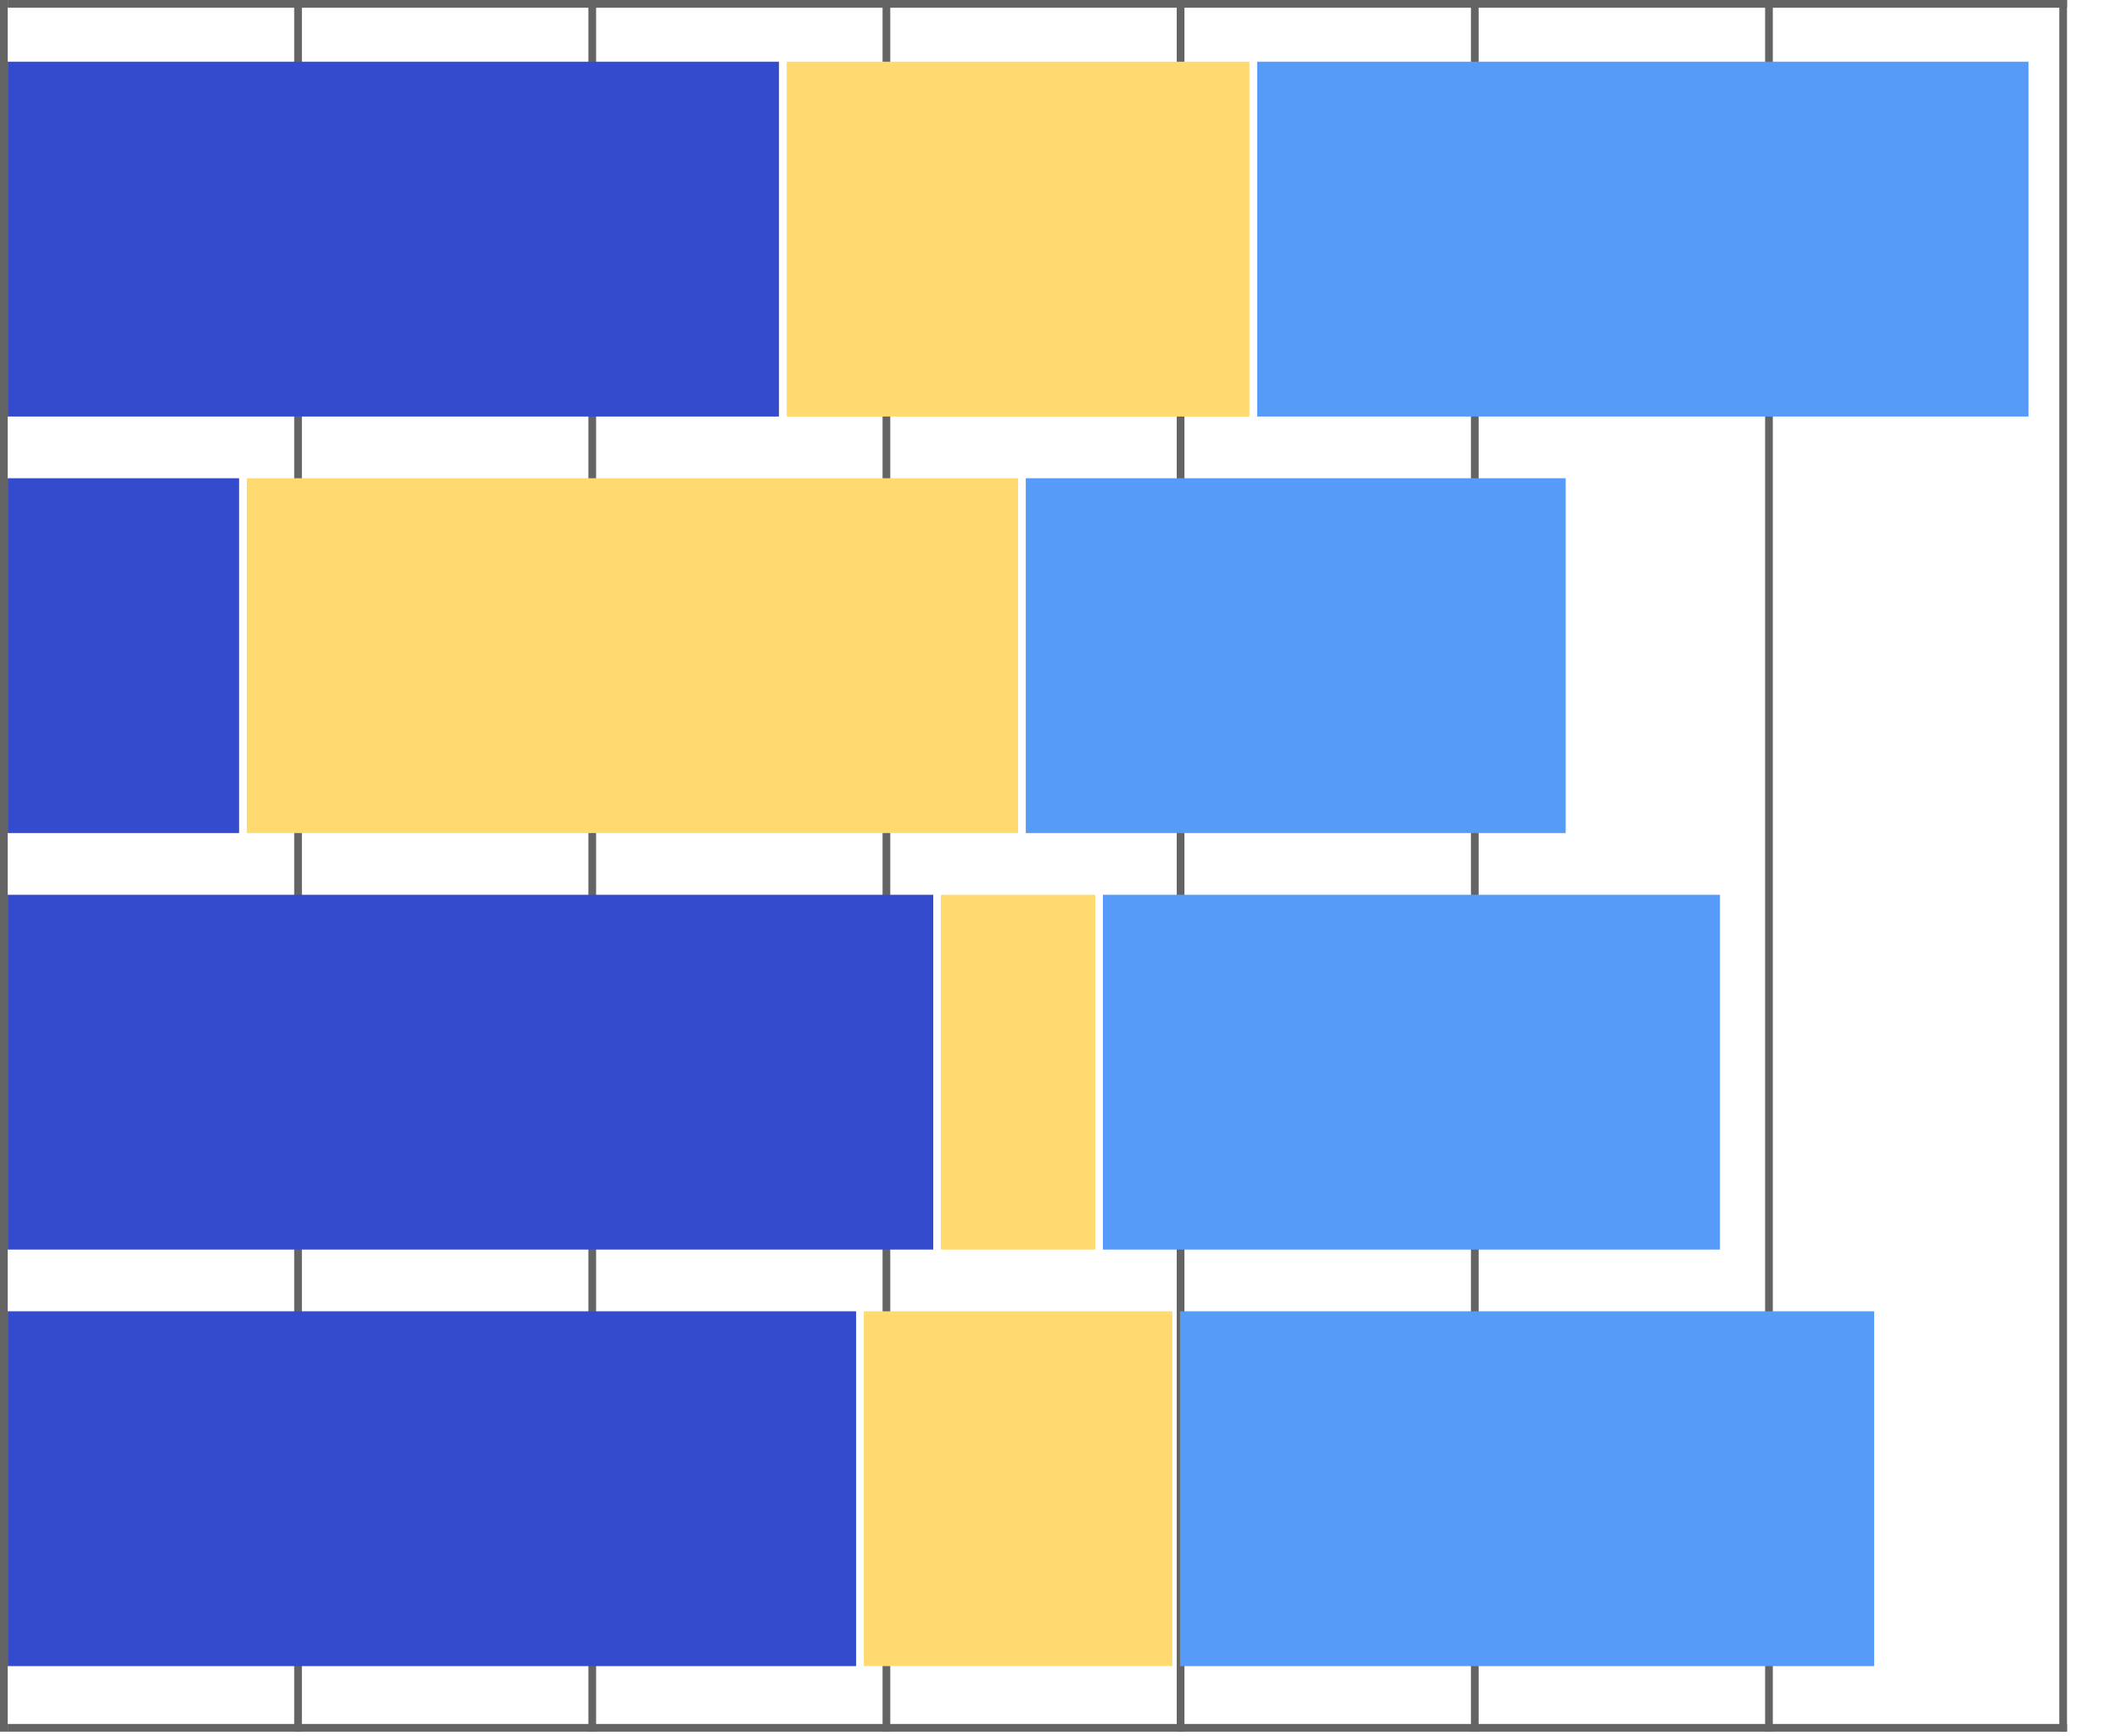
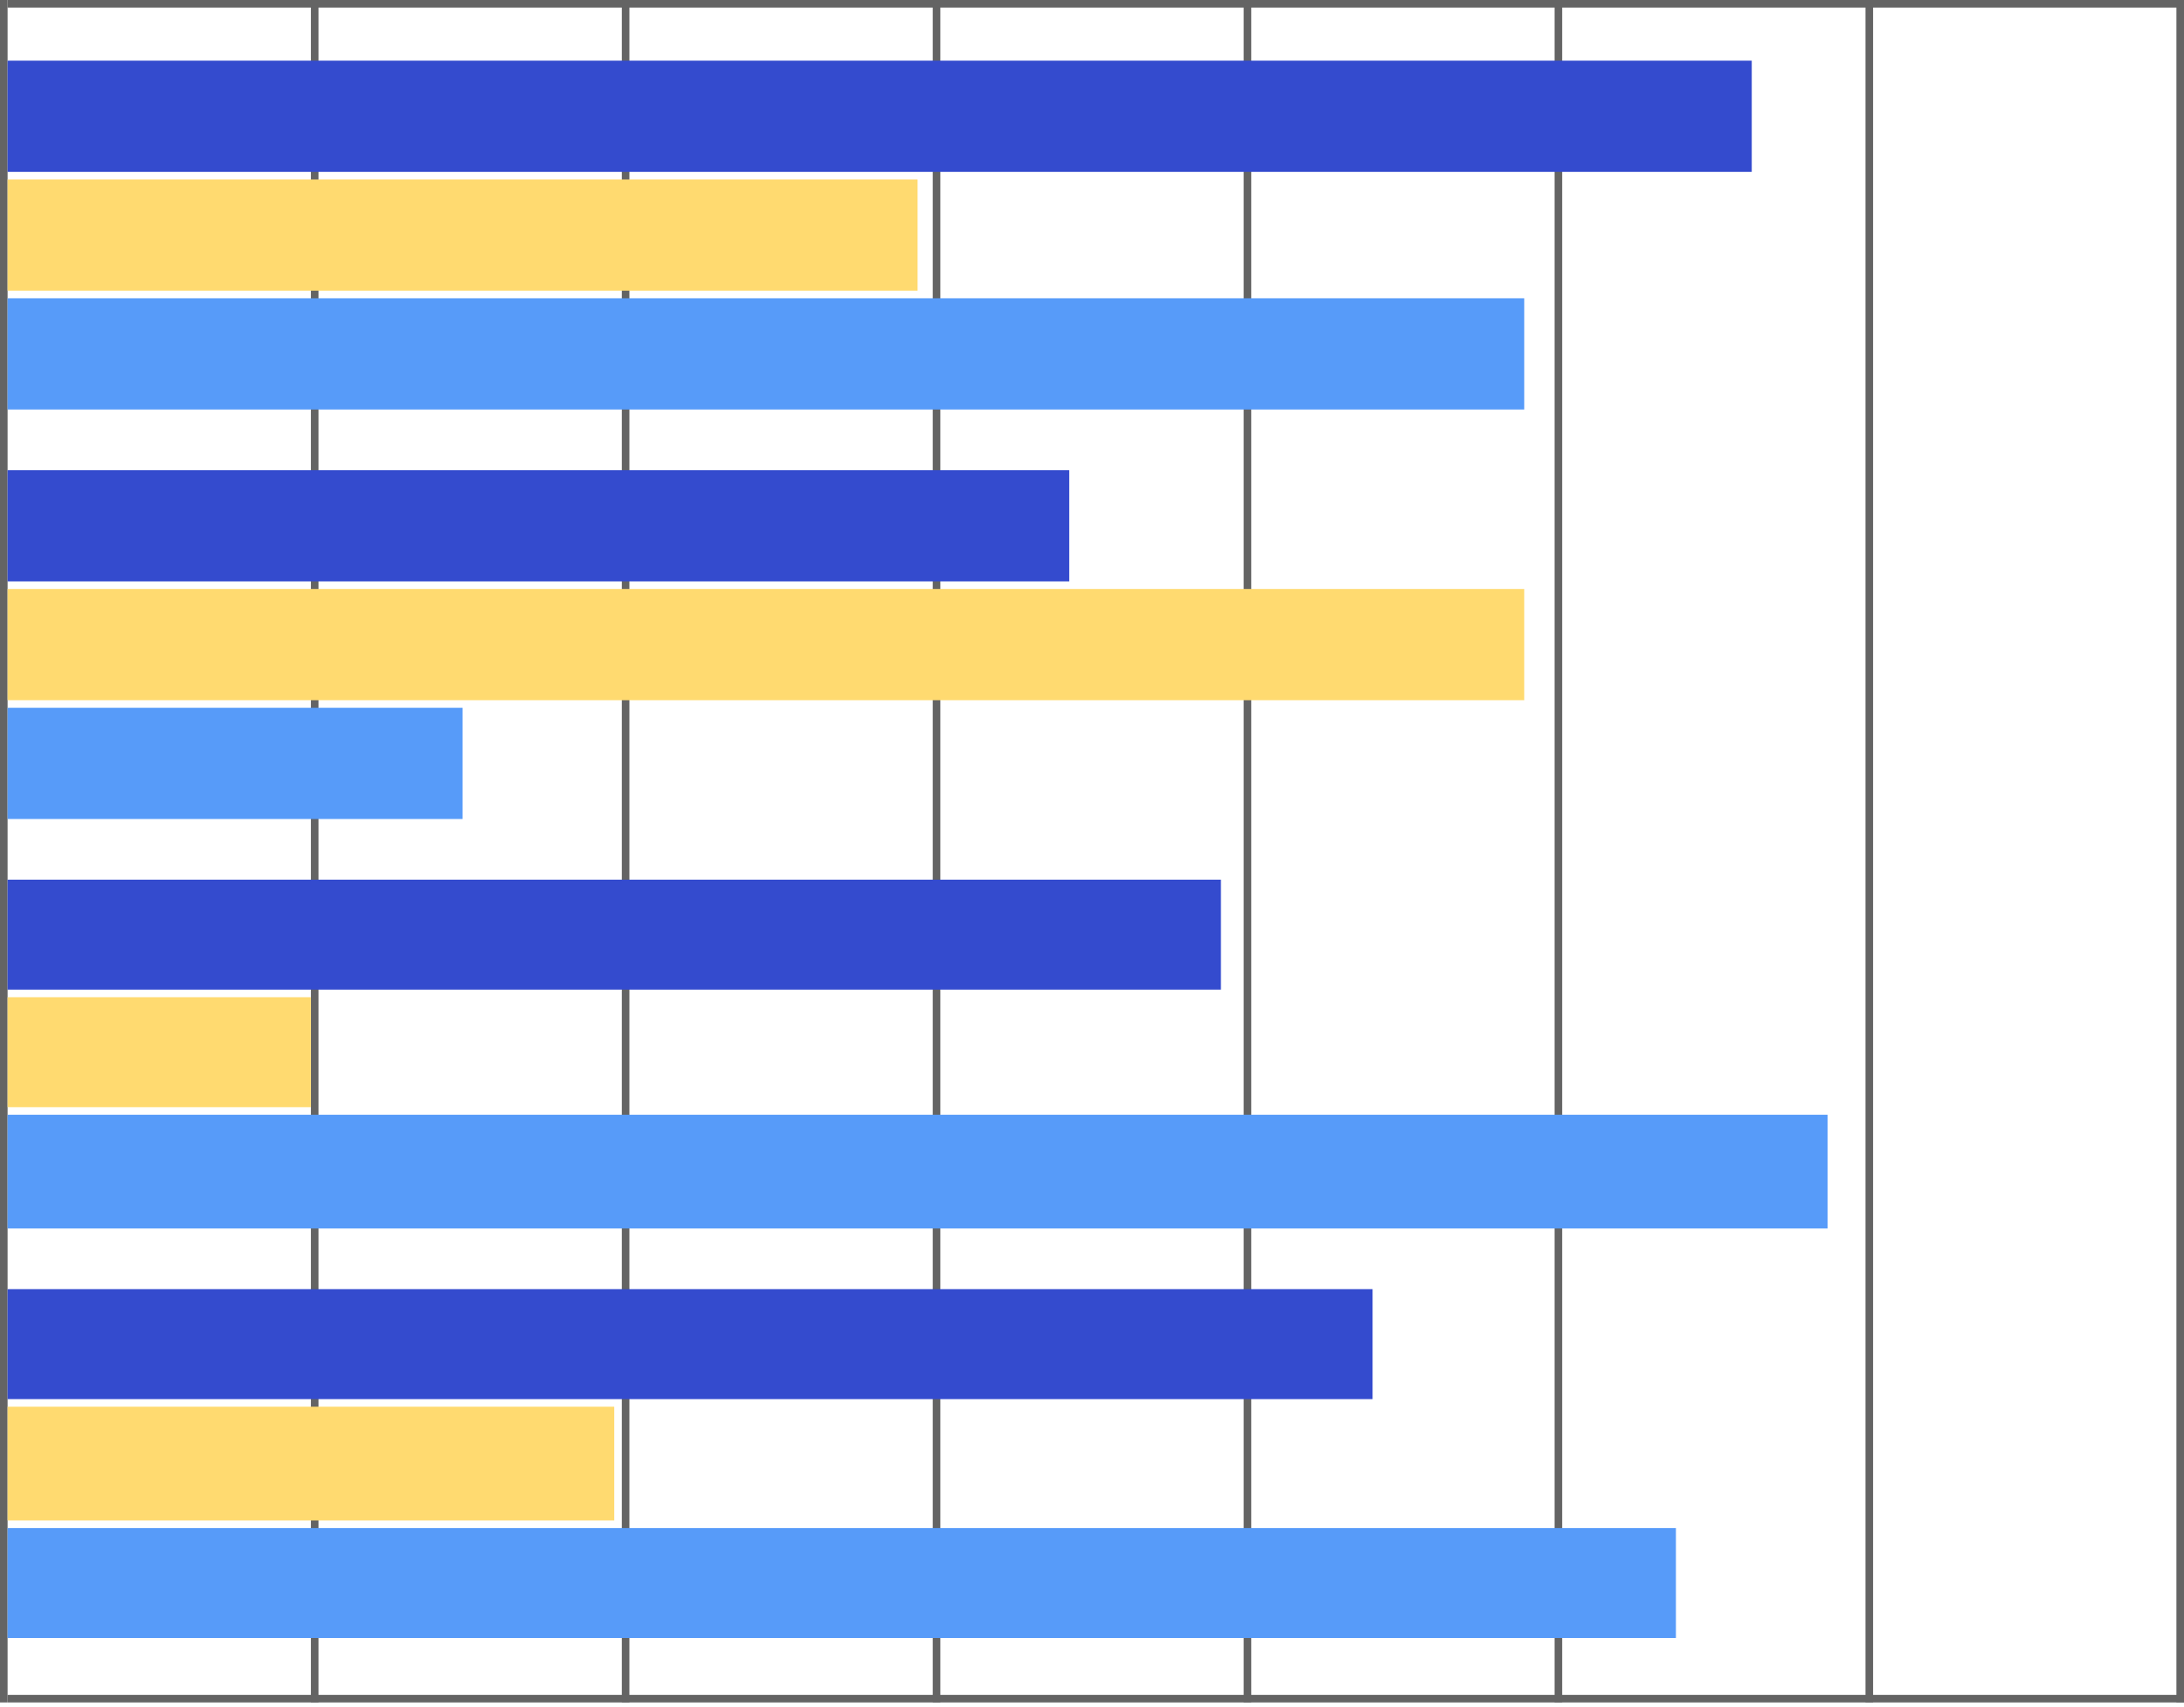
- <svg xmlns="http://www.w3.org/2000/svg" width="275" height="225" viewBox="0 0 275 225" fill="none">
-   <line x1="1" y1="0.5" x2="268" y2="0.5" stroke="#646464" />
-   <line x1="1" y1="224" x2="268" y2="224" stroke="#646464" />
+ <svg xmlns="http://www.w3.org/2000/svg" width="288" height="225" viewBox="0 0 288 225" fill="none">
+   <line x1="1" y1="0.5" x2="288" y2="0.5" stroke="#646464" />
+   <line x1="1" y1="224" x2="288" y2="224" stroke="#646464" />
  <line x1="0.5" y1="224.5" x2="0.5" stroke="#646464" />
-   <line x1="38.643" y1="224.5" x2="38.643" stroke="#646464" />
-   <line x1="76.786" y1="224.5" x2="76.786" stroke="#646464" />
-   <line x1="114.929" y1="224.5" x2="114.929" stroke="#646464" />
-   <line x1="153.071" y1="224.5" x2="153.071" stroke="#646464" />
-   <line x1="191.214" y1="224.5" x2="191.214" stroke="#646464" />
-   <line x1="229.357" y1="224.5" x2="229.357" stroke="#646464" />
-   <line x1="267.5" y1="224.5" x2="267.5" stroke="#646464" />
-   <rect width="100" height="46" transform="matrix(-1 0 0 1 101 8)" fill="#344BCE" />
-   <rect width="60" height="46" transform="matrix(-1 0 0 1 162 8)" fill="#FFDA70" />
-   <rect width="100" height="46" transform="matrix(-1 0 0 1 263 8)" fill="#579BF9" />
-   <rect width="30" height="46" transform="matrix(-1 0 0 1 31 62)" fill="#344BCE" />
-   <rect width="100" height="46" transform="matrix(-1 0 0 1 132 62)" fill="#FFDA70" />
-   <rect width="70" height="46" transform="matrix(-1 0 0 1 203 62)" fill="#579BF9" />
-   <rect width="120" height="46" transform="matrix(-1 0 0 1 121 116)" fill="#344BCE" />
-   <rect width="20" height="46" transform="matrix(-1 0 0 1 142 116)" fill="#FFDA70" />
-   <rect width="80" height="46" transform="matrix(-1 0 0 1 223 116)" fill="#579BF9" />
-   <rect width="110" height="46" transform="matrix(-1 0 0 1 111 170)" fill="#344BCE" />
-   <rect width="40" height="46" transform="matrix(-1 0 0 1 152 170)" fill="#FFDA70" />
-   <rect width="90" height="46" transform="matrix(-1 0 0 1 243 170)" fill="#579BF9" />
+   <line x1="41.5" y1="224.5" x2="41.5" stroke="#646464" />
+   <line x1="82.5" y1="224.5" x2="82.5" stroke="#646464" />
+   <line x1="123.5" y1="224.5" x2="123.5" stroke="#646464" />
+   <line x1="164.5" y1="224.5" x2="164.5" stroke="#646464" />
+   <line x1="205.5" y1="224.5" x2="205.5" stroke="#646464" />
+   <line x1="246.5" y1="224.5" x2="246.5" stroke="#646464" />
+   <line x1="287.5" y1="224.5" x2="287.5" stroke="#646464" />
+   <rect width="230" height="14.667" transform="matrix(-1 0 0 1 231 8)" fill="#344BCE" />
+   <rect width="120" height="14.667" transform="matrix(-1 0 0 1 121 23.6667)" fill="#FFDA70" />
+   <rect width="200" height="14.667" transform="matrix(-1 0 0 1 201 39.3333)" fill="#579BF9" />
+   <rect width="140" height="14.667" transform="matrix(-1 0 0 1 141 62)" fill="#344BCE" />
+   <rect width="200" height="14.667" transform="matrix(-1 0 0 1 201 77.6667)" fill="#FFDA70" />
+   <rect width="60" height="14.667" transform="matrix(-1 0 0 1 61 93.3333)" fill="#579BF9" />
+   <rect width="160" height="14.5" transform="matrix(-1 0 0 1 161 116)" fill="#344BCE" />
+   <rect width="40" height="14.5" transform="matrix(-1 0 0 1 41 131.5)" fill="#FFDA70" />
+   <rect width="240" height="15" transform="matrix(-1 0 0 1 241 147)" fill="#579BF9" />
+   <rect width="180" height="14.5" transform="matrix(-1 0 0 1 181 170)" fill="#344BCE" />
+   <rect width="80" height="15" transform="matrix(-1 0 0 1 81 185.5)" fill="#FFDA70" />
+   <rect width="220" height="14.5" transform="matrix(-1 0 0 1 221 201.5)" fill="#579BF9" />
</svg>
